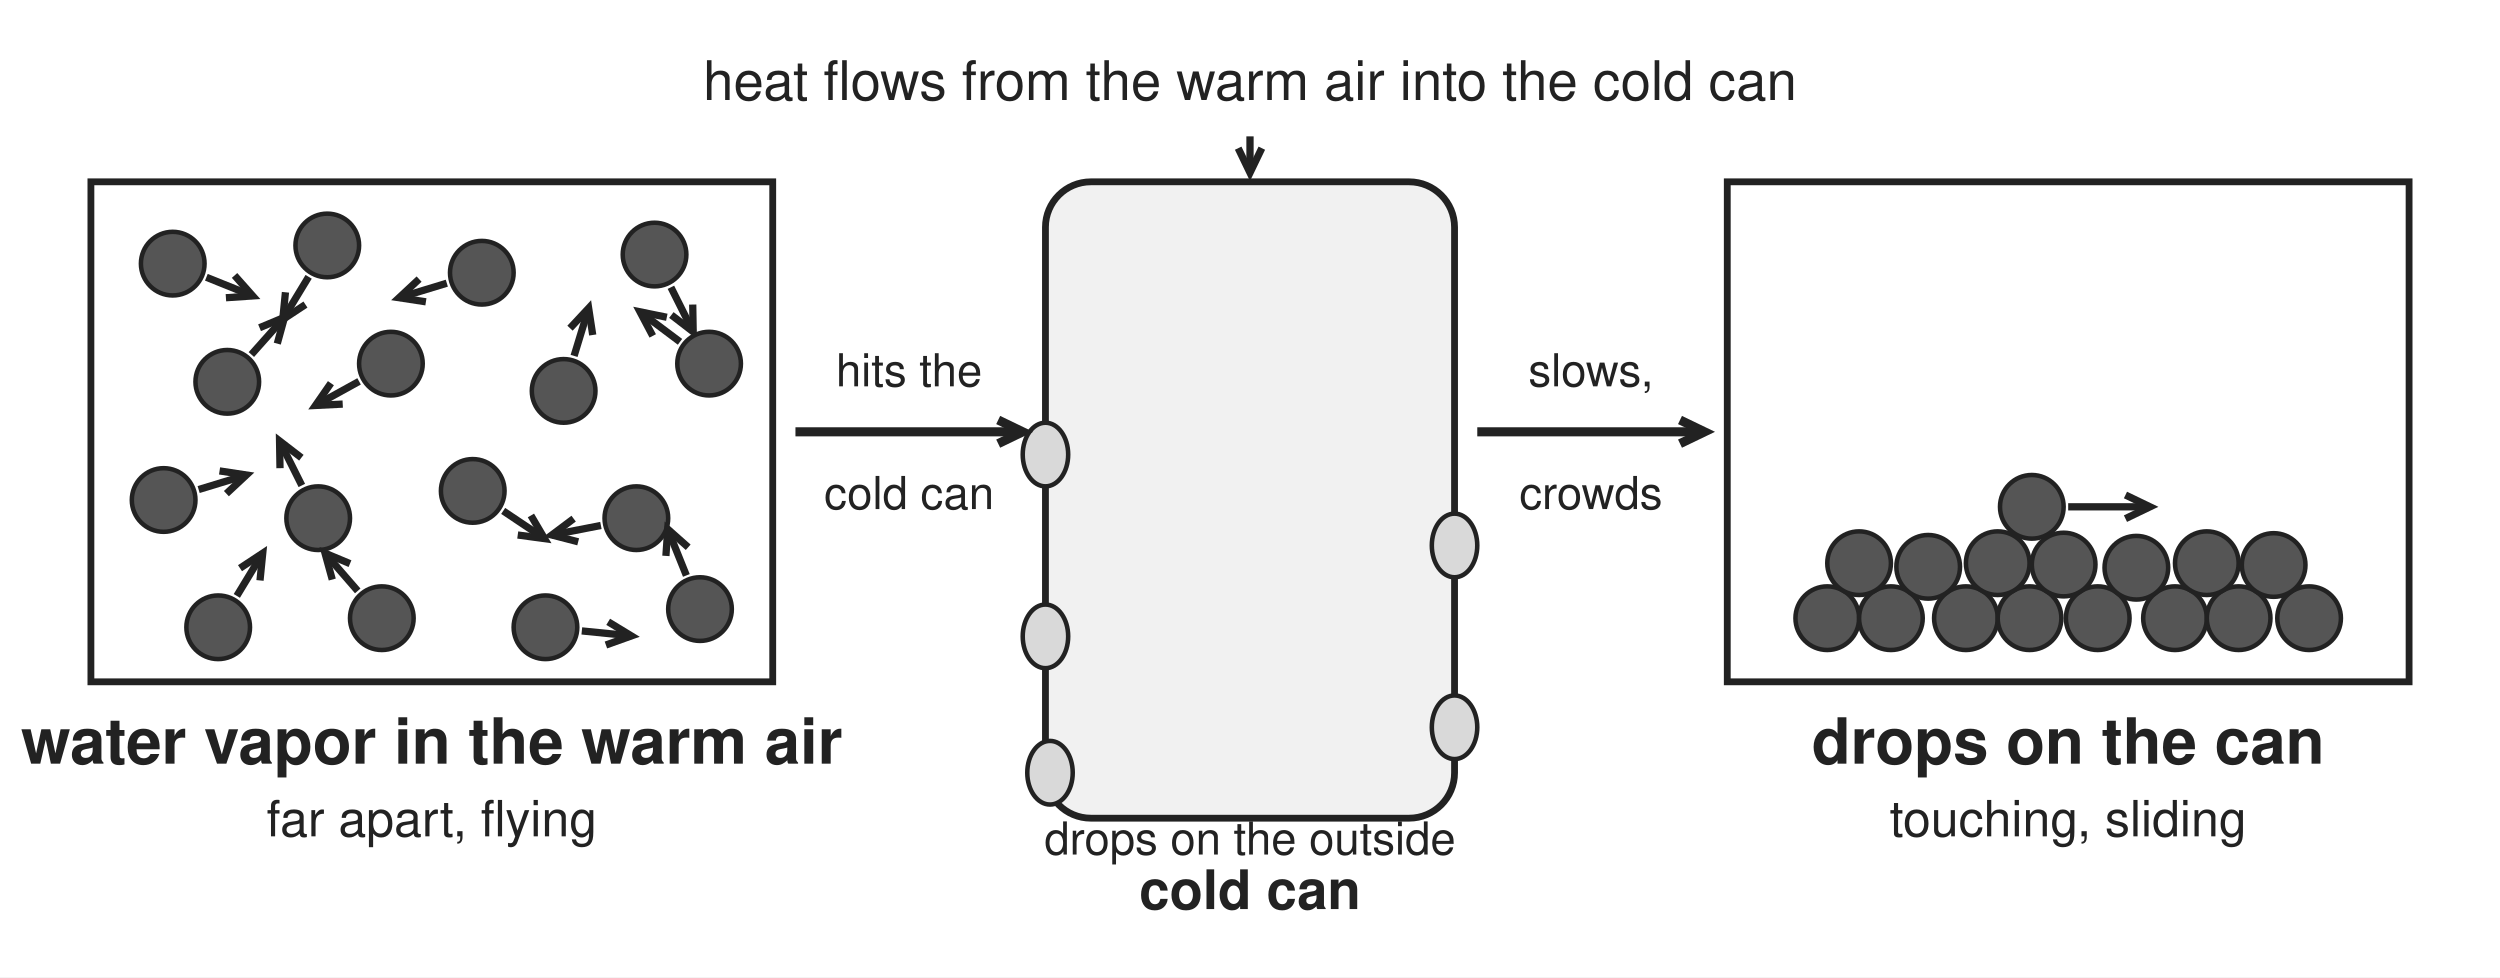
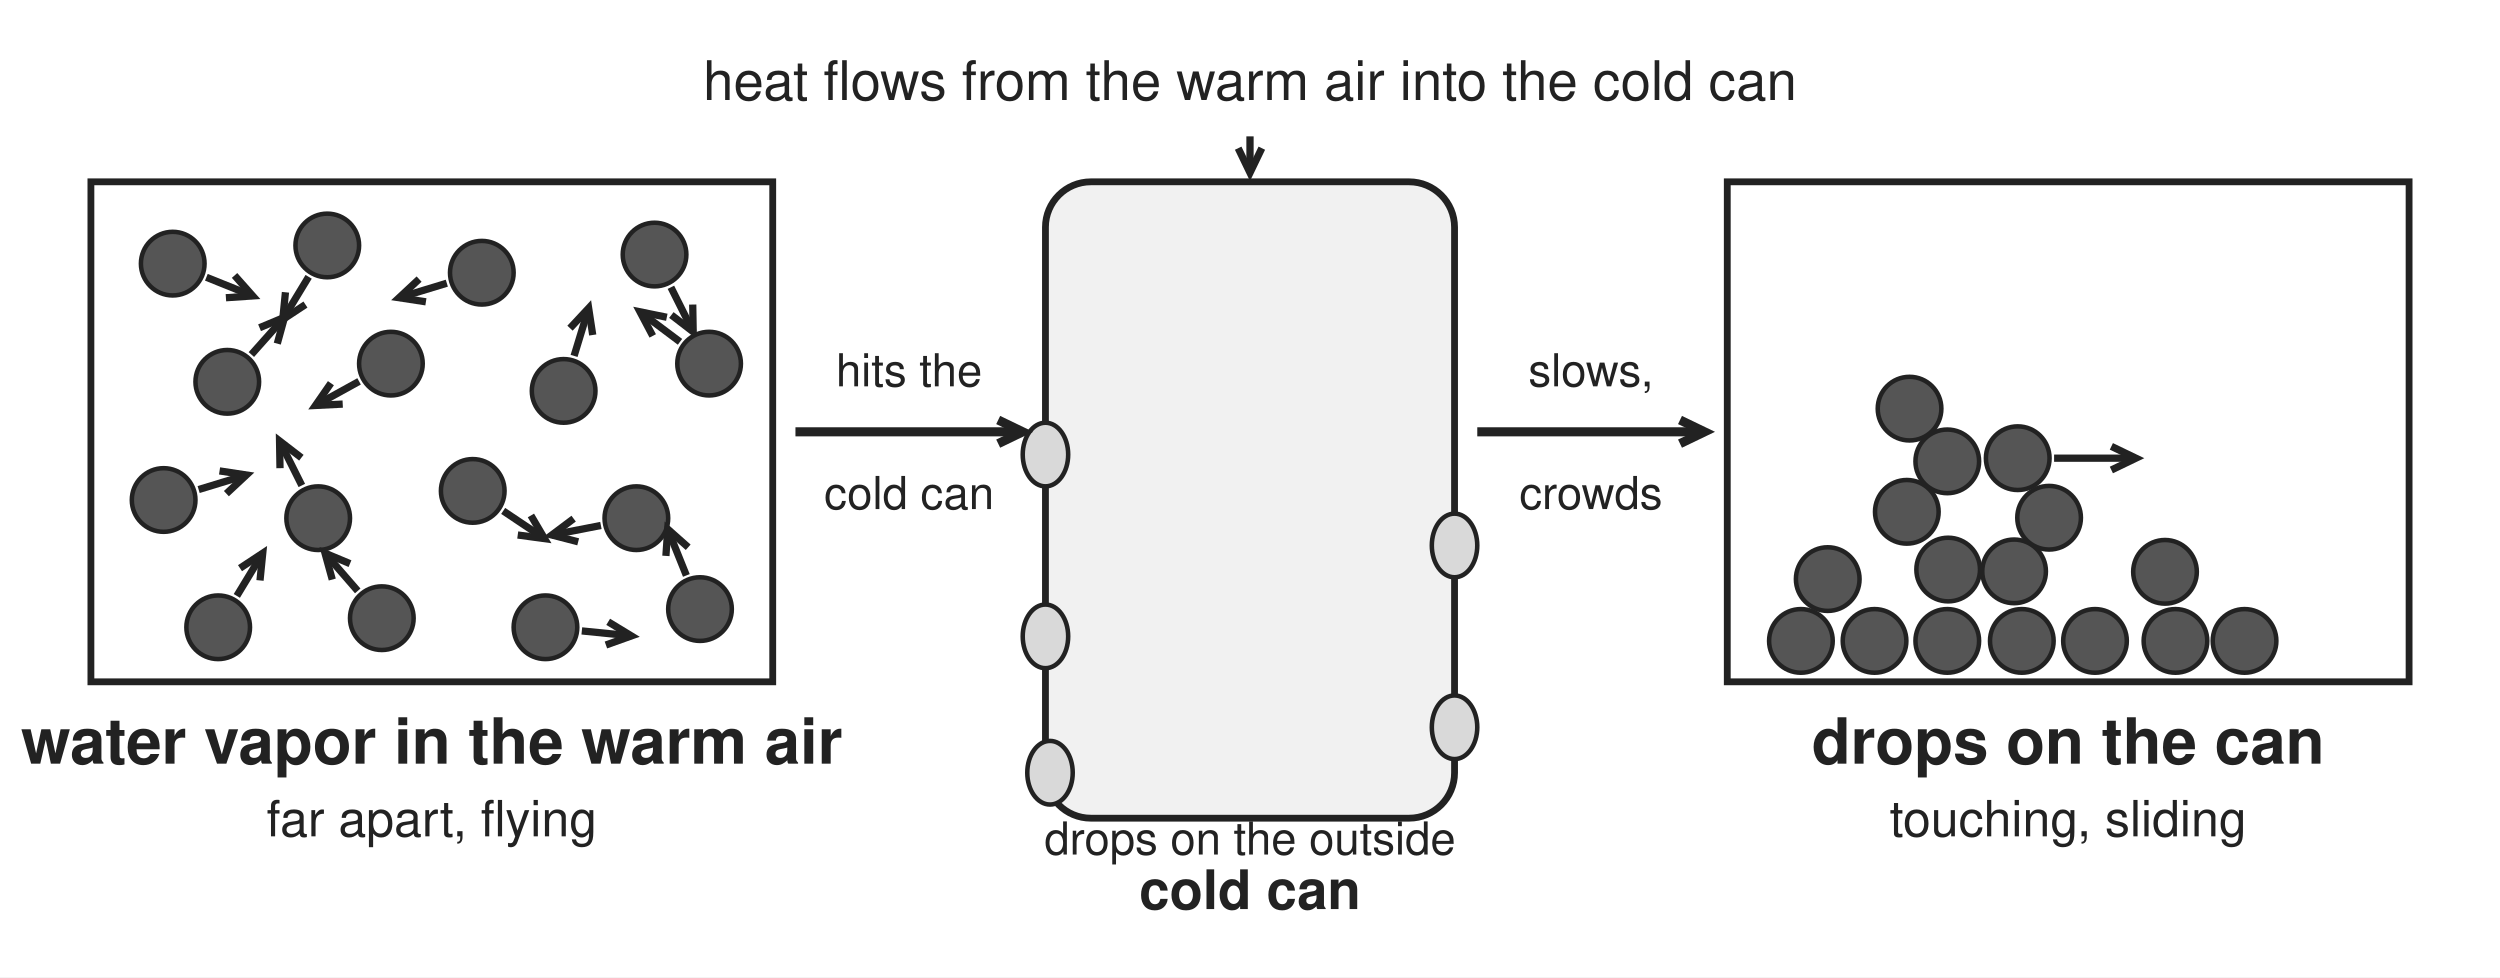
<svg xmlns="http://www.w3.org/2000/svg" viewBox="0 0 550 215" width="100%" role="img" aria-label="Water vapor particles in the warm air hit the cold can, slow down and crowd together into drops of liquid water on the outside of the can" font-family="Helvetica,Arial,sans-serif" font-size="13" fill="#222">
  <rect width="550" height="215" fill="#ffffff" />
  <rect x="230" y="40" width="90" height="140" rx="10" fill="#f1f1f1" stroke="#222" stroke-width="1.5" />
  <text x="275" y="200" text-anchor="middle" font-size="12" font-weight="bold" fill="#222">cold can</text>
  <ellipse cx="230" cy="100" rx="5" ry="7" fill="#d9d9d9" stroke="#222" />
  <ellipse cx="230" cy="140" rx="5" ry="7" fill="#d9d9d9" stroke="#222" />
  <ellipse cx="320" cy="120" rx="5" ry="7" fill="#d9d9d9" stroke="#222" />
  <ellipse cx="320" cy="160" rx="5" ry="7" fill="#d9d9d9" stroke="#222" />
  <ellipse cx="231" cy="170" rx="5" ry="7" fill="#d9d9d9" stroke="#222" />
  <text x="275" y="188" text-anchor="middle" font-size="10" font-weight="normal" fill="#222">drops on the outside</text>
  <rect x="20" y="40" width="150" height="110" fill="#ffffff" stroke="#222" stroke-width="1.5" />
  <text x="95.0" y="168" text-anchor="middle" font-size="14" font-weight="bold" fill="#222">water vapor in the warm air</text>
  <text x="95.0" y="184" text-anchor="middle" font-size="11" font-weight="normal" fill="#222">far apart, flying</text>
  <circle cx="38.0" cy="58.0" r="7" fill="#555" stroke="#222" stroke-width="1" />
  <line x1="45.4" y1="61.0" x2="55.6" y2="65.1" stroke="#222" stroke-width="1.6" />
  <polyline points="49.7,65.5 55.6,65.1 51.6,60.6" fill="none" stroke="#222" stroke-width="1.6" />
  <circle cx="72.0" cy="54.0" r="7" fill="#555" stroke="#222" stroke-width="1" />
  <line x1="67.9" y1="60.9" x2="62.2" y2="70.3" stroke="#222" stroke-width="1.6" />
  <polyline points="62.8,64.3 62.2,70.3 67.2,67.0" fill="none" stroke="#222" stroke-width="1.6" />
  <circle cx="106.0" cy="60.0" r="7" fill="#555" stroke="#222" stroke-width="1" />
  <line x1="98.3" y1="62.3" x2="87.8" y2="65.5" stroke="#222" stroke-width="1.6" />
  <polyline points="92.2,61.4 87.8,65.5 93.7,66.4" fill="none" stroke="#222" stroke-width="1.6" />
  <circle cx="144.0" cy="56.0" r="7" fill="#555" stroke="#222" stroke-width="1" />
  <line x1="147.6" y1="63.2" x2="152.5" y2="73.0" stroke="#222" stroke-width="1.6" />
  <polyline points="147.7,69.3 152.5,73.0 152.4,67.0" fill="none" stroke="#222" stroke-width="1.6" />
  <circle cx="50.0" cy="84.0" r="7" fill="#555" stroke="#222" stroke-width="1" />
  <line x1="55.3" y1="78.0" x2="62.6" y2="69.8" stroke="#222" stroke-width="1.6" />
  <polyline points="61.0,75.6 62.6,69.8 57.1,72.1" fill="none" stroke="#222" stroke-width="1.6" />
  <circle cx="86.0" cy="80.0" r="7" fill="#555" stroke="#222" stroke-width="1" />
  <line x1="79.0" y1="83.9" x2="69.4" y2="89.2" stroke="#222" stroke-width="1.6" />
  <polyline points="72.8,84.3 69.4,89.2 75.4,88.9" fill="none" stroke="#222" stroke-width="1.6" />
  <circle cx="124.0" cy="86.0" r="7" fill="#555" stroke="#222" stroke-width="1" />
  <line x1="126.3" y1="78.3" x2="129.5" y2="67.8" stroke="#222" stroke-width="1.6" />
  <polyline points="130.4,73.7 129.5,67.8 125.4,72.2" fill="none" stroke="#222" stroke-width="1.6" />
  <circle cx="156.0" cy="80.0" r="7" fill="#555" stroke="#222" stroke-width="1" />
  <line x1="149.6" y1="75.2" x2="140.8" y2="68.6" stroke="#222" stroke-width="1.6" />
  <polyline points="146.7,69.8 140.8,68.6 143.6,73.9" fill="none" stroke="#222" stroke-width="1.6" />
  <circle cx="36.0" cy="110.0" r="7" fill="#555" stroke="#222" stroke-width="1" />
  <line x1="43.7" y1="107.7" x2="54.2" y2="104.5" stroke="#222" stroke-width="1.6" />
  <polyline points="49.8,108.6 54.2,104.5 48.3,103.6" fill="none" stroke="#222" stroke-width="1.6" />
  <circle cx="70.0" cy="114.0" r="7" fill="#555" stroke="#222" stroke-width="1" />
  <line x1="66.4" y1="106.8" x2="61.5" y2="97.0" stroke="#222" stroke-width="1.6" />
  <polyline points="66.3,100.7 61.5,97.0 61.6,103.0" fill="none" stroke="#222" stroke-width="1.6" />
  <circle cx="104.0" cy="108.0" r="7" fill="#555" stroke="#222" stroke-width="1" />
  <line x1="110.7" y1="112.4" x2="119.8" y2="118.5" stroke="#222" stroke-width="1.6" />
  <polyline points="113.9,117.7 119.8,118.5 116.8,113.4" fill="none" stroke="#222" stroke-width="1.6" />
  <circle cx="140.0" cy="114.0" r="7" fill="#555" stroke="#222" stroke-width="1" />
  <line x1="132.2" y1="115.6" x2="121.4" y2="117.7" stroke="#222" stroke-width="1.6" />
  <polyline points="126.2,114.1 121.4,117.7 127.2,119.2" fill="none" stroke="#222" stroke-width="1.6" />
  <circle cx="48.0" cy="138.0" r="7" fill="#555" stroke="#222" stroke-width="1" />
  <line x1="52.1" y1="131.1" x2="57.8" y2="121.7" stroke="#222" stroke-width="1.6" />
  <polyline points="57.2,127.7 57.8,121.7 52.8,125.0" fill="none" stroke="#222" stroke-width="1.6" />
  <circle cx="84.0" cy="136.0" r="7" fill="#555" stroke="#222" stroke-width="1" />
  <line x1="78.7" y1="130.0" x2="71.5" y2="121.7" stroke="#222" stroke-width="1.6" />
  <polyline points="77.0,124.0 71.5,121.7 73.1,127.5" fill="none" stroke="#222" stroke-width="1.6" />
  <circle cx="120.0" cy="138.0" r="7" fill="#555" stroke="#222" stroke-width="1" />
  <line x1="128.0" y1="138.8" x2="138.9" y2="139.9" stroke="#222" stroke-width="1.6" />
  <polyline points="133.3,141.9 138.9,139.9 133.8,136.8" fill="none" stroke="#222" stroke-width="1.6" />
  <circle cx="154.0" cy="134.0" r="7" fill="#555" stroke="#222" stroke-width="1" />
  <line x1="151.0" y1="126.6" x2="146.9" y2="116.4" stroke="#222" stroke-width="1.6" />
  <polyline points="151.4,120.4 146.9,116.4 146.5,122.3" fill="none" stroke="#222" stroke-width="1.6" />
  <line x1="175.0" y1="95.0" x2="225.0" y2="95.0" stroke="#222" stroke-width="2.0" />
  <polyline points="219.6,97.6 225.0,95.0 219.6,92.4" fill="none" stroke="#222" stroke-width="2.0" />
  <text x="200" y="85" text-anchor="middle" font-size="10" font-weight="normal" fill="#222">hits the</text>
  <text x="200" y="112" text-anchor="middle" font-size="10" font-weight="normal" fill="#222">cold can</text>
  <rect x="380" y="40" width="150" height="110" fill="#ffffff" stroke="#222" stroke-width="1.5" />
  <text x="455.0" y="168" text-anchor="middle" font-size="14" font-weight="bold" fill="#222">drops on the can</text>
  <text x="455.0" y="184" text-anchor="middle" font-size="11" font-weight="normal" fill="#222">touching, sliding</text>
-   <circle cx="402.0" cy="136.0" r="7" fill="#555" stroke="#222" stroke-width="1" />
-   <circle cx="416.0" cy="136.0" r="7" fill="#555" stroke="#222" stroke-width="1" />
-   <circle cx="432.5" cy="136.0" r="7" fill="#555" stroke="#222" stroke-width="1" />
-   <circle cx="446.5" cy="136.0" r="7" fill="#555" stroke="#222" stroke-width="1" />
-   <circle cx="461.5" cy="136.0" r="7" fill="#555" stroke="#222" stroke-width="1" />
-   <circle cx="478.5" cy="136.0" r="7" fill="#555" stroke="#222" stroke-width="1" />
-   <circle cx="492.5" cy="136.0" r="7" fill="#555" stroke="#222" stroke-width="1" />
-   <circle cx="508.0" cy="136.0" r="7" fill="#555" stroke="#222" stroke-width="1" />
-   <circle cx="409.0" cy="123.9" r="7" fill="#555" stroke="#222" stroke-width="1" />
-   <circle cx="424.2" cy="124.7" r="7" fill="#555" stroke="#222" stroke-width="1" />
-   <circle cx="439.5" cy="123.9" r="7" fill="#555" stroke="#222" stroke-width="1" />
-   <circle cx="454.0" cy="124.2" r="7" fill="#555" stroke="#222" stroke-width="1" />
-   <circle cx="470.0" cy="124.9" r="7" fill="#555" stroke="#222" stroke-width="1" />
-   <circle cx="485.5" cy="123.9" r="7" fill="#555" stroke="#222" stroke-width="1" />
-   <circle cx="500.2" cy="124.3" r="7" fill="#555" stroke="#222" stroke-width="1" />
-   <circle cx="447.0" cy="111.5" r="7" fill="#555" stroke="#222" stroke-width="1" />
-   <line x1="455.0" y1="111.5" x2="473.0" y2="111.5" stroke="#222" stroke-width="1.6" />
-   <polyline points="467.6,114.1 473.0,111.5 467.6,108.9" fill="none" stroke="#222" stroke-width="1.6" />
+   <circle cx="396.2" cy="141.0" r="7" fill="#555" stroke="#222" stroke-width="1" />
+   <circle cx="412.4" cy="141.0" r="7" fill="#555" stroke="#222" stroke-width="1" />
+   <circle cx="428.4" cy="141.0" r="7" fill="#555" stroke="#222" stroke-width="1" />
+   <circle cx="444.8" cy="141.0" r="7" fill="#555" stroke="#222" stroke-width="1" />
+   <circle cx="460.9" cy="141.0" r="7" fill="#555" stroke="#222" stroke-width="1" />
+   <circle cx="478.6" cy="141.0" r="7" fill="#555" stroke="#222" stroke-width="1" />
+   <circle cx="493.8" cy="141.0" r="7" fill="#555" stroke="#222" stroke-width="1" />
+   <circle cx="428.6" cy="125.3" r="7" fill="#555" stroke="#222" stroke-width="1" />
+   <circle cx="443.1" cy="125.7" r="7" fill="#555" stroke="#222" stroke-width="1" />
+   <circle cx="402.1" cy="127.4" r="7" fill="#555" stroke="#222" stroke-width="1" />
+   <circle cx="476.3" cy="125.8" r="7" fill="#555" stroke="#222" stroke-width="1" />
+   <circle cx="419.5" cy="112.6" r="7" fill="#555" stroke="#222" stroke-width="1" />
+   <circle cx="450.8" cy="113.9" r="7" fill="#555" stroke="#222" stroke-width="1" />
+   <circle cx="428.4" cy="101.5" r="7" fill="#555" stroke="#222" stroke-width="1" />
+   <circle cx="420.1" cy="89.9" r="7" fill="#555" stroke="#222" stroke-width="1" />
+   <circle cx="443.9" cy="100.8" r="7" fill="#555" stroke="#222" stroke-width="1" />
+   <line x1="451.9" y1="100.8" x2="469.9" y2="100.8" stroke="#222" stroke-width="1.6" />
+   <polyline points="464.5,103.4 469.9,100.8 464.5,98.2" fill="none" stroke="#222" stroke-width="1.6" />
  <line x1="325.0" y1="95.0" x2="375.0" y2="95.0" stroke="#222" stroke-width="2.0" />
  <polyline points="369.6,97.6 375.0,95.0 369.6,92.4" fill="none" stroke="#222" stroke-width="2.0" />
  <text x="350" y="85" text-anchor="middle" font-size="10" font-weight="normal" fill="#222">slows,</text>
  <text x="350" y="112" text-anchor="middle" font-size="10" font-weight="normal" fill="#222">crowds</text>
  <text x="275" y="22" text-anchor="middle" font-size="12" font-weight="normal" fill="#222">heat flows from the warm air into the cold can</text>
  <line x1="275.0" y1="30.0" x2="275.0" y2="38.0" stroke="#222" stroke-width="1.6" />
  <polyline points="272.4,32.6 275.0,38.0 277.6,32.6" fill="none" stroke="#222" stroke-width="1.6" />
</svg>
